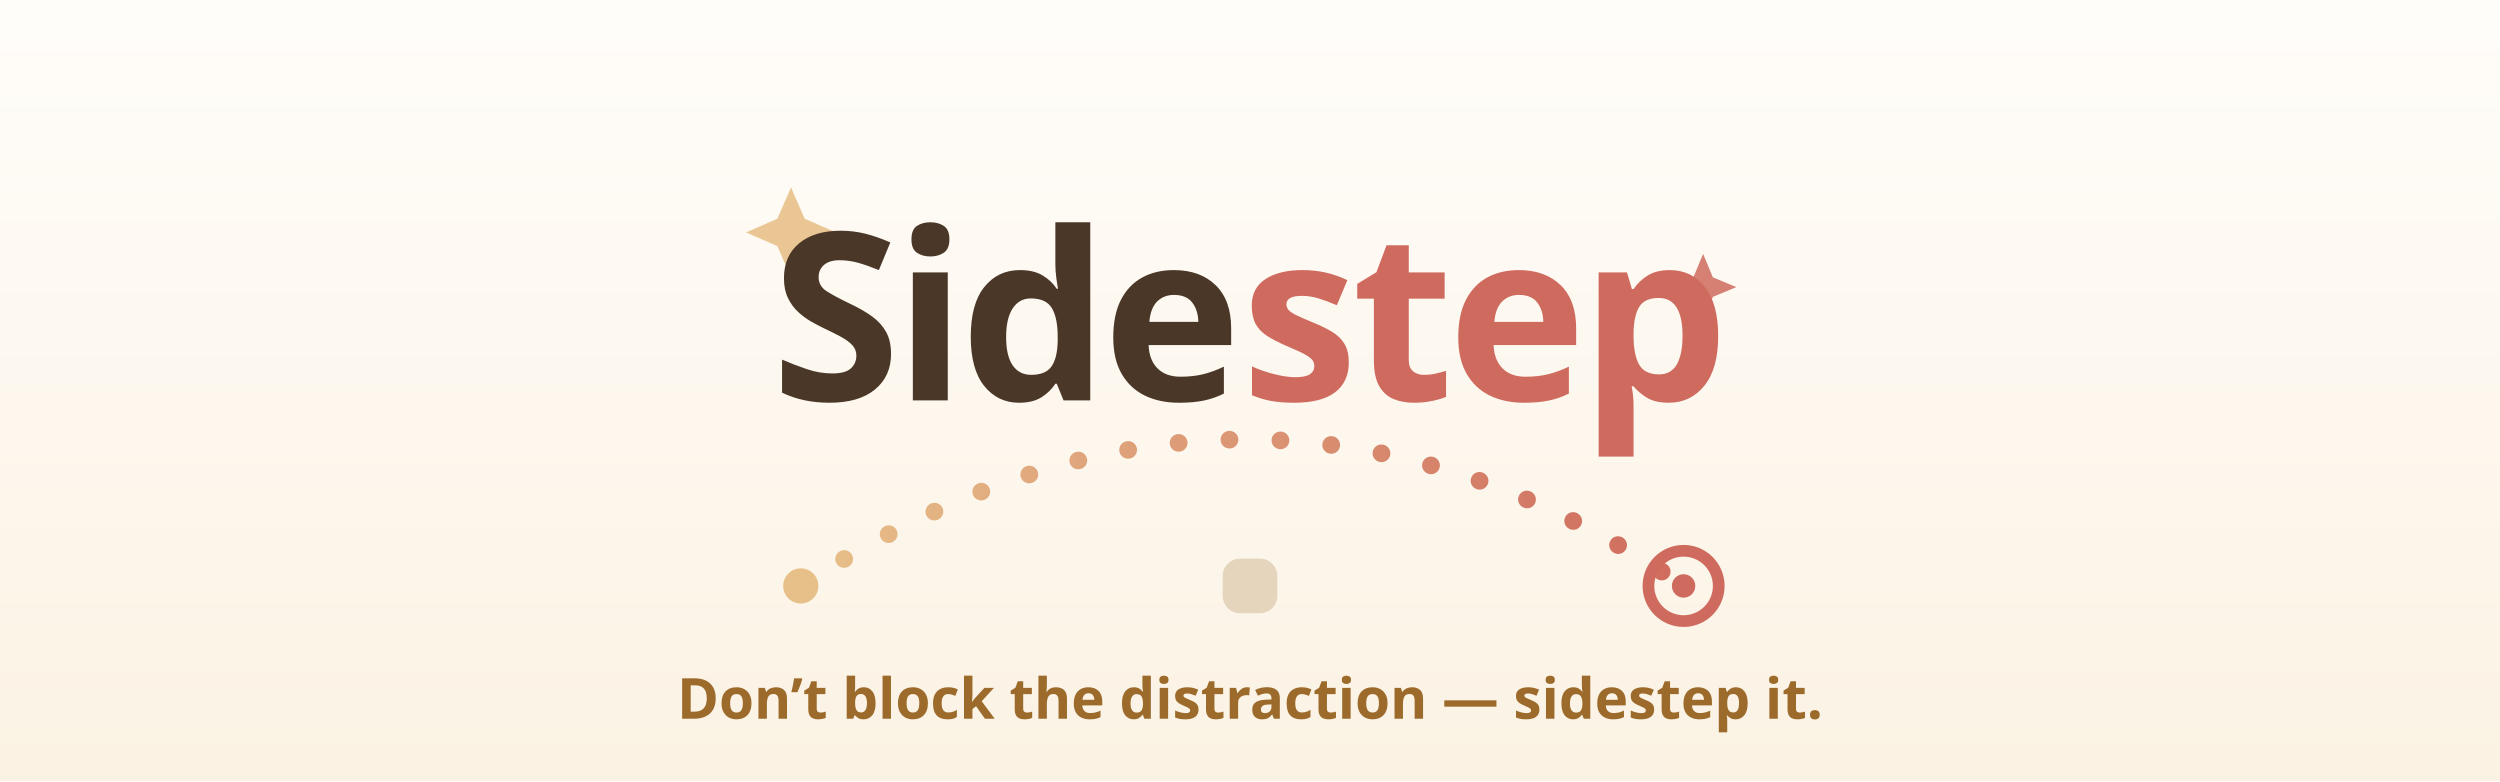
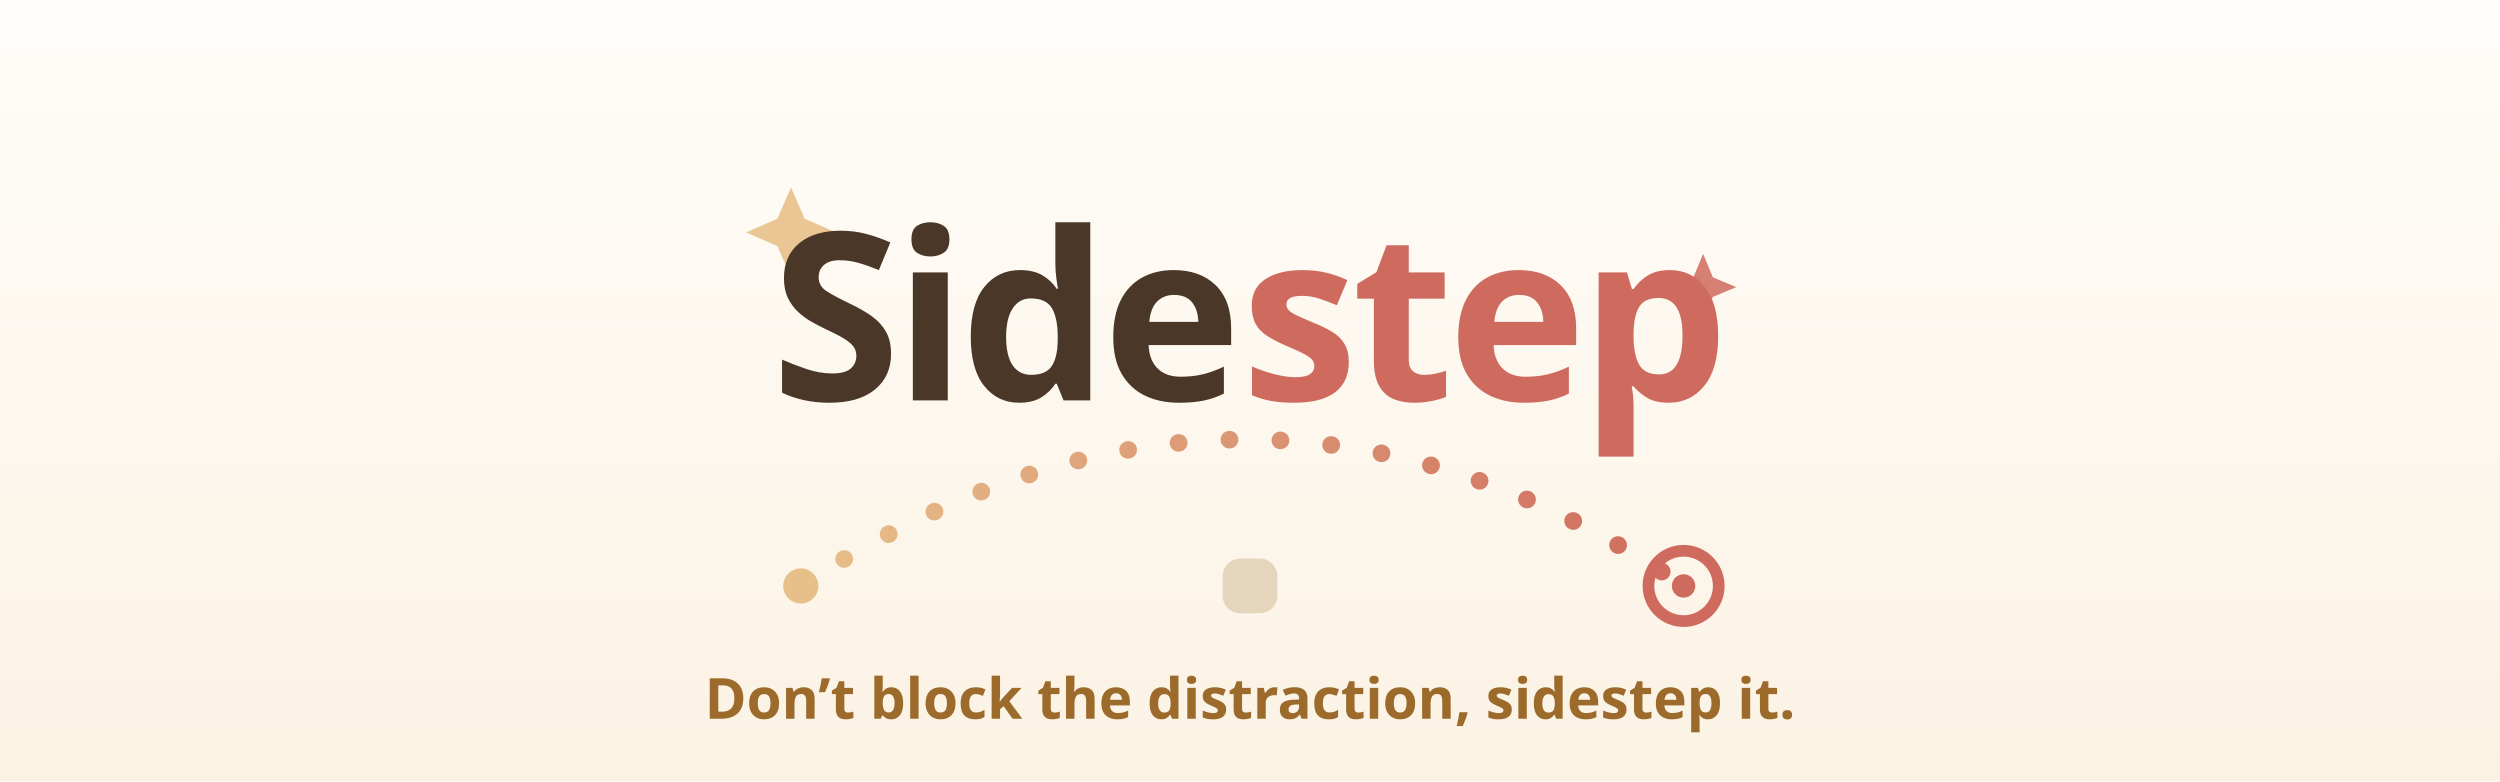
<svg xmlns="http://www.w3.org/2000/svg" width="1280" height="400" viewBox="0 0 1280 400" font-family="'Segoe UI', system-ui, -apple-system, sans-serif">
  <defs>
    <linearGradient id="bg" x1="0" y1="0" x2="0" y2="1">
      <stop offset="0" stop-color="#FFFDFA" />
      <stop offset="1" stop-color="#FBF2E3" />
    </linearGradient>
    <linearGradient id="hop" x1="0" y1="0" x2="1" y2="0">
      <stop offset="0" stop-color="#E7C089" />
      <stop offset="1" stop-color="#cf6b5e" />
    </linearGradient>
  </defs>
  <rect width="1280" height="400" fill="url(#bg)" />
  <g fill="#E7C089">
    <path d="M405 96 l7 16 16 7 -16 7 -7 16 -7 -16 -16 -7 16 -7 z" opacity="0.9" />
    <path d="M872 130 l5 12 12 5 -12 5 -5 12 -5 -12 -12 -5 12 -5 z" fill="#cf6b5e" opacity="0.85" />
  </g>
  <text x="640" y="205" text-anchor="middle" font-size="120" font-weight="800" letter-spacing="-3" fill="#4A3728">Side<tspan fill="#cf6b5e">step</tspan>
  </text>
  <g fill="none">
    <circle cx="410" cy="300" r="9" fill="#E7C089" />
    <path d="M410 300 Q 640 150 862 300" stroke="url(#hop)" stroke-width="9" stroke-linecap="round" stroke-dasharray="0.1 26" />
    <rect x="626" y="286" width="28" height="28" rx="9" fill="#E4D5BC" />
    <circle cx="862" cy="300" r="18" fill="none" stroke="#cf6b5e" stroke-width="6" />
    <circle cx="862" cy="300" r="6" fill="#cf6b5e" />
  </g>
-   <text x="640" y="368" text-anchor="middle" font-size="29" font-weight="600" fill="#9C6A2A">Don’t block the distraction — sidestep it.</text>
+   <text x="640" y="368" text-anchor="middle" font-size="29" font-weight="600" fill="#9C6A2A">Don’t block the distraction, sidestep it.</text>
</svg>
